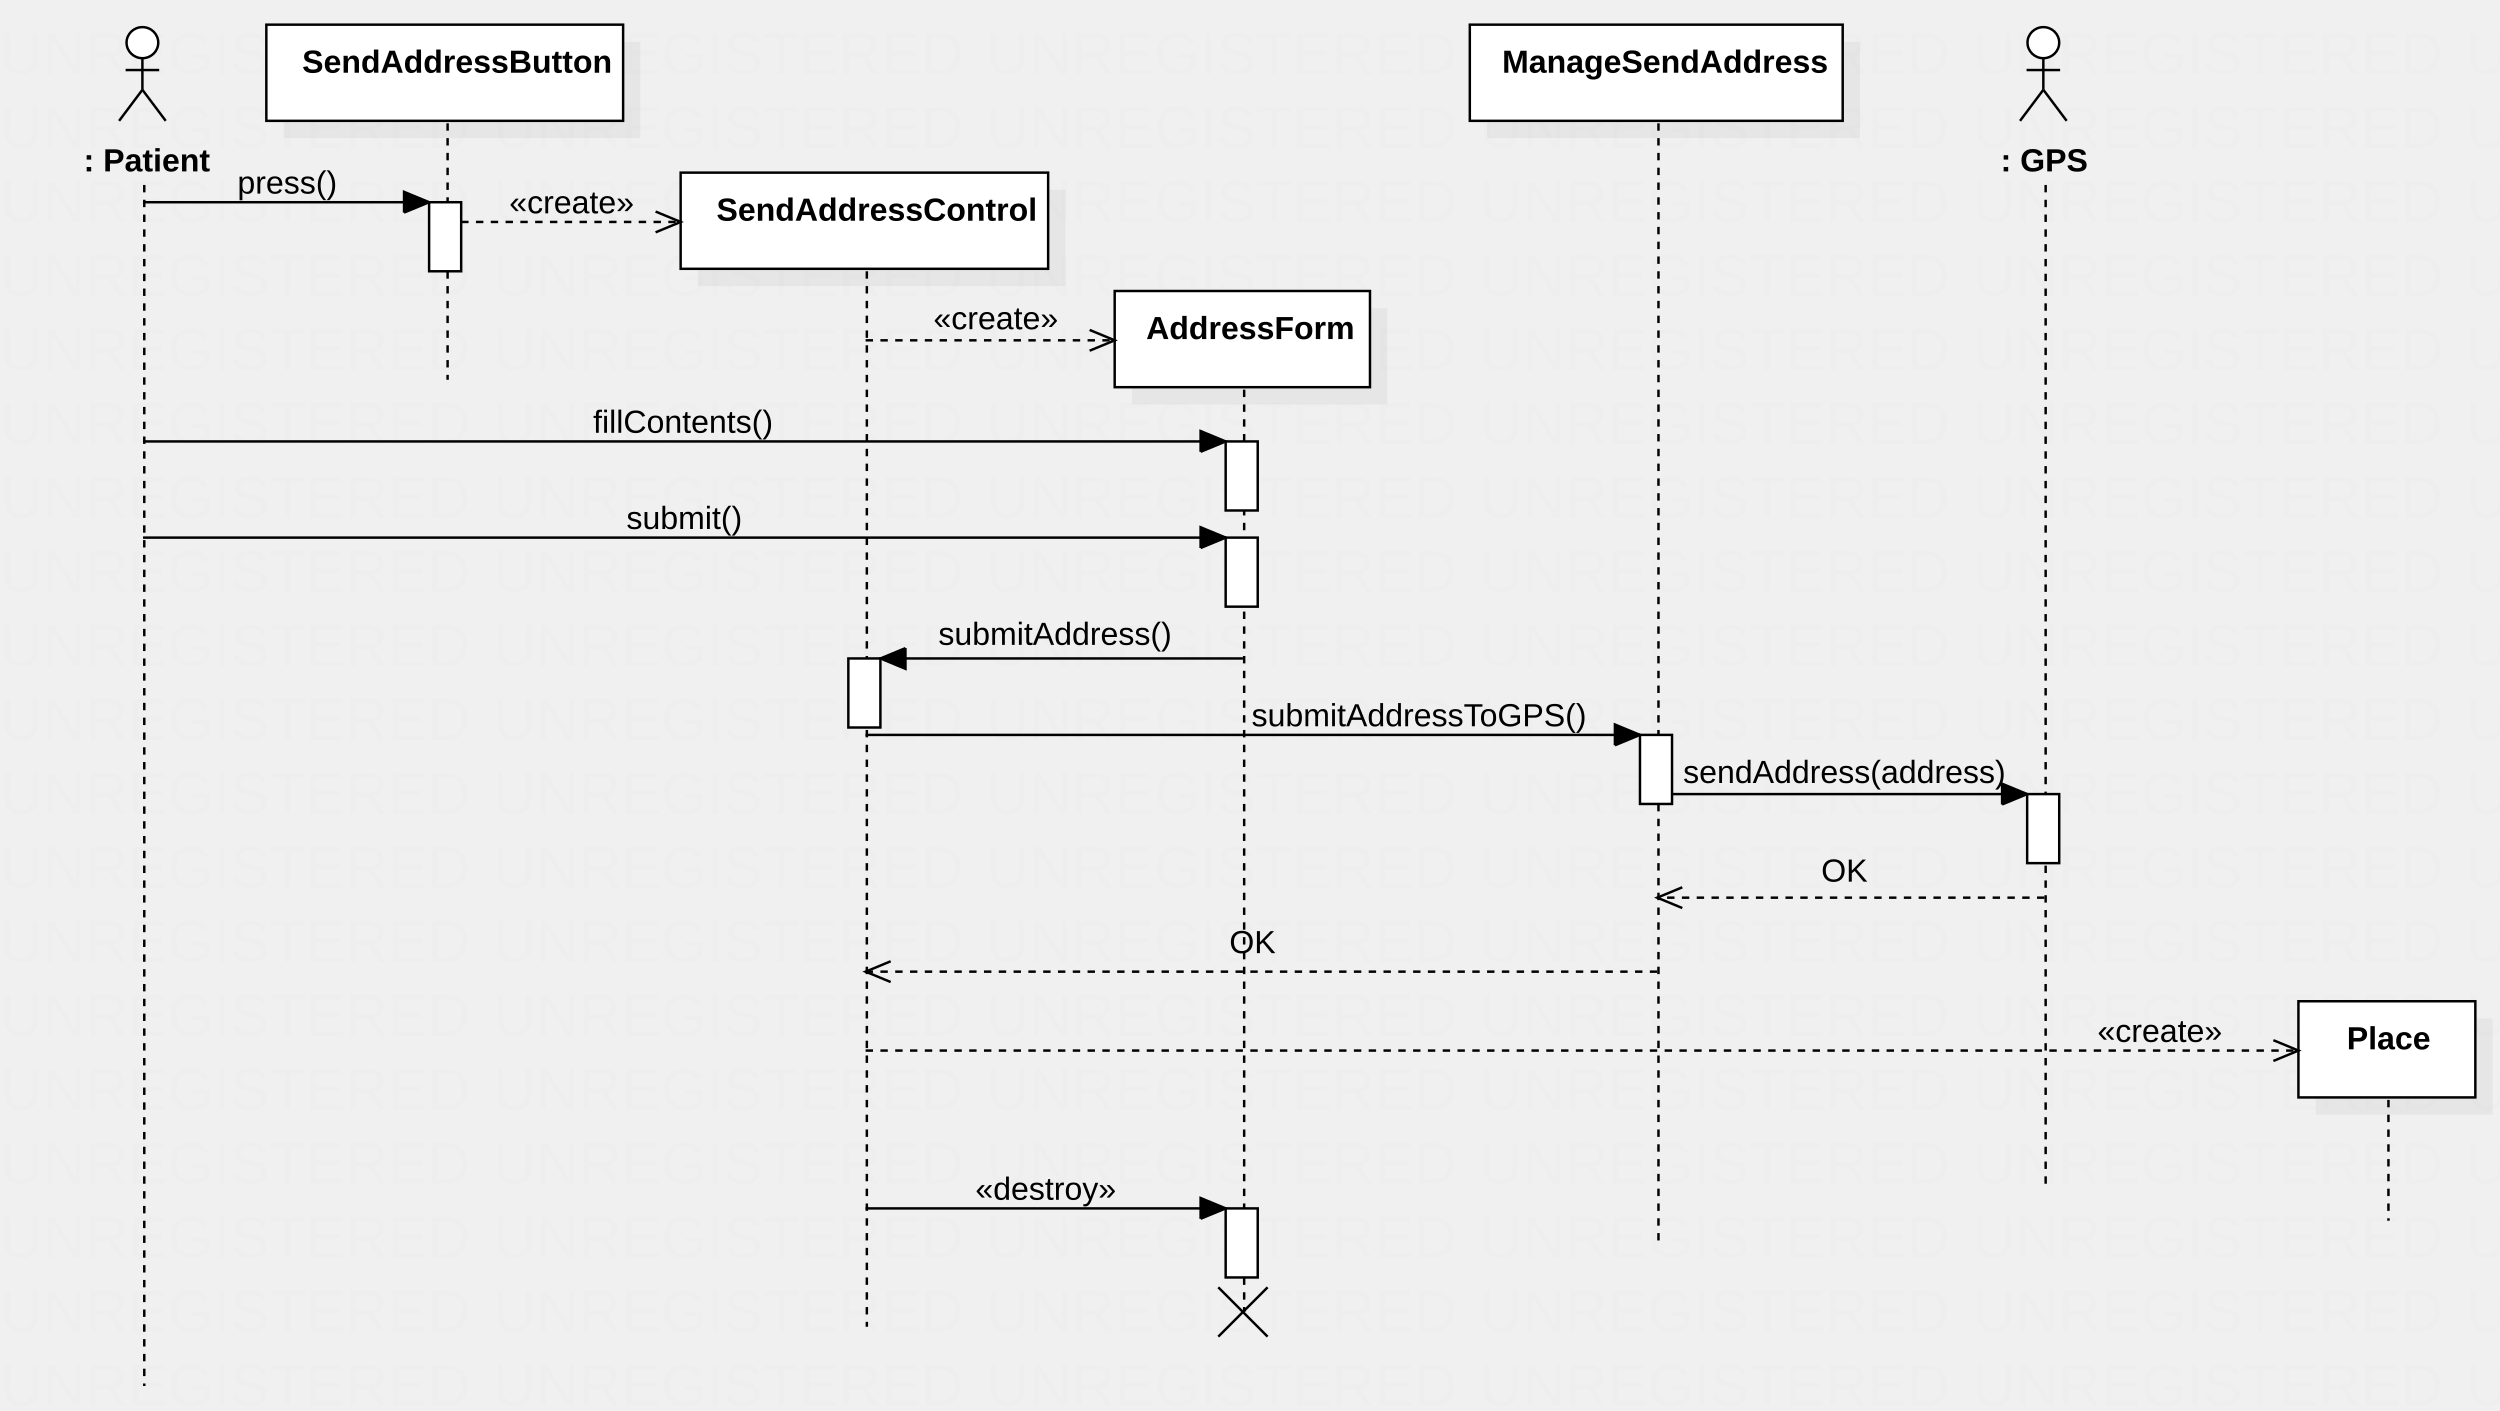
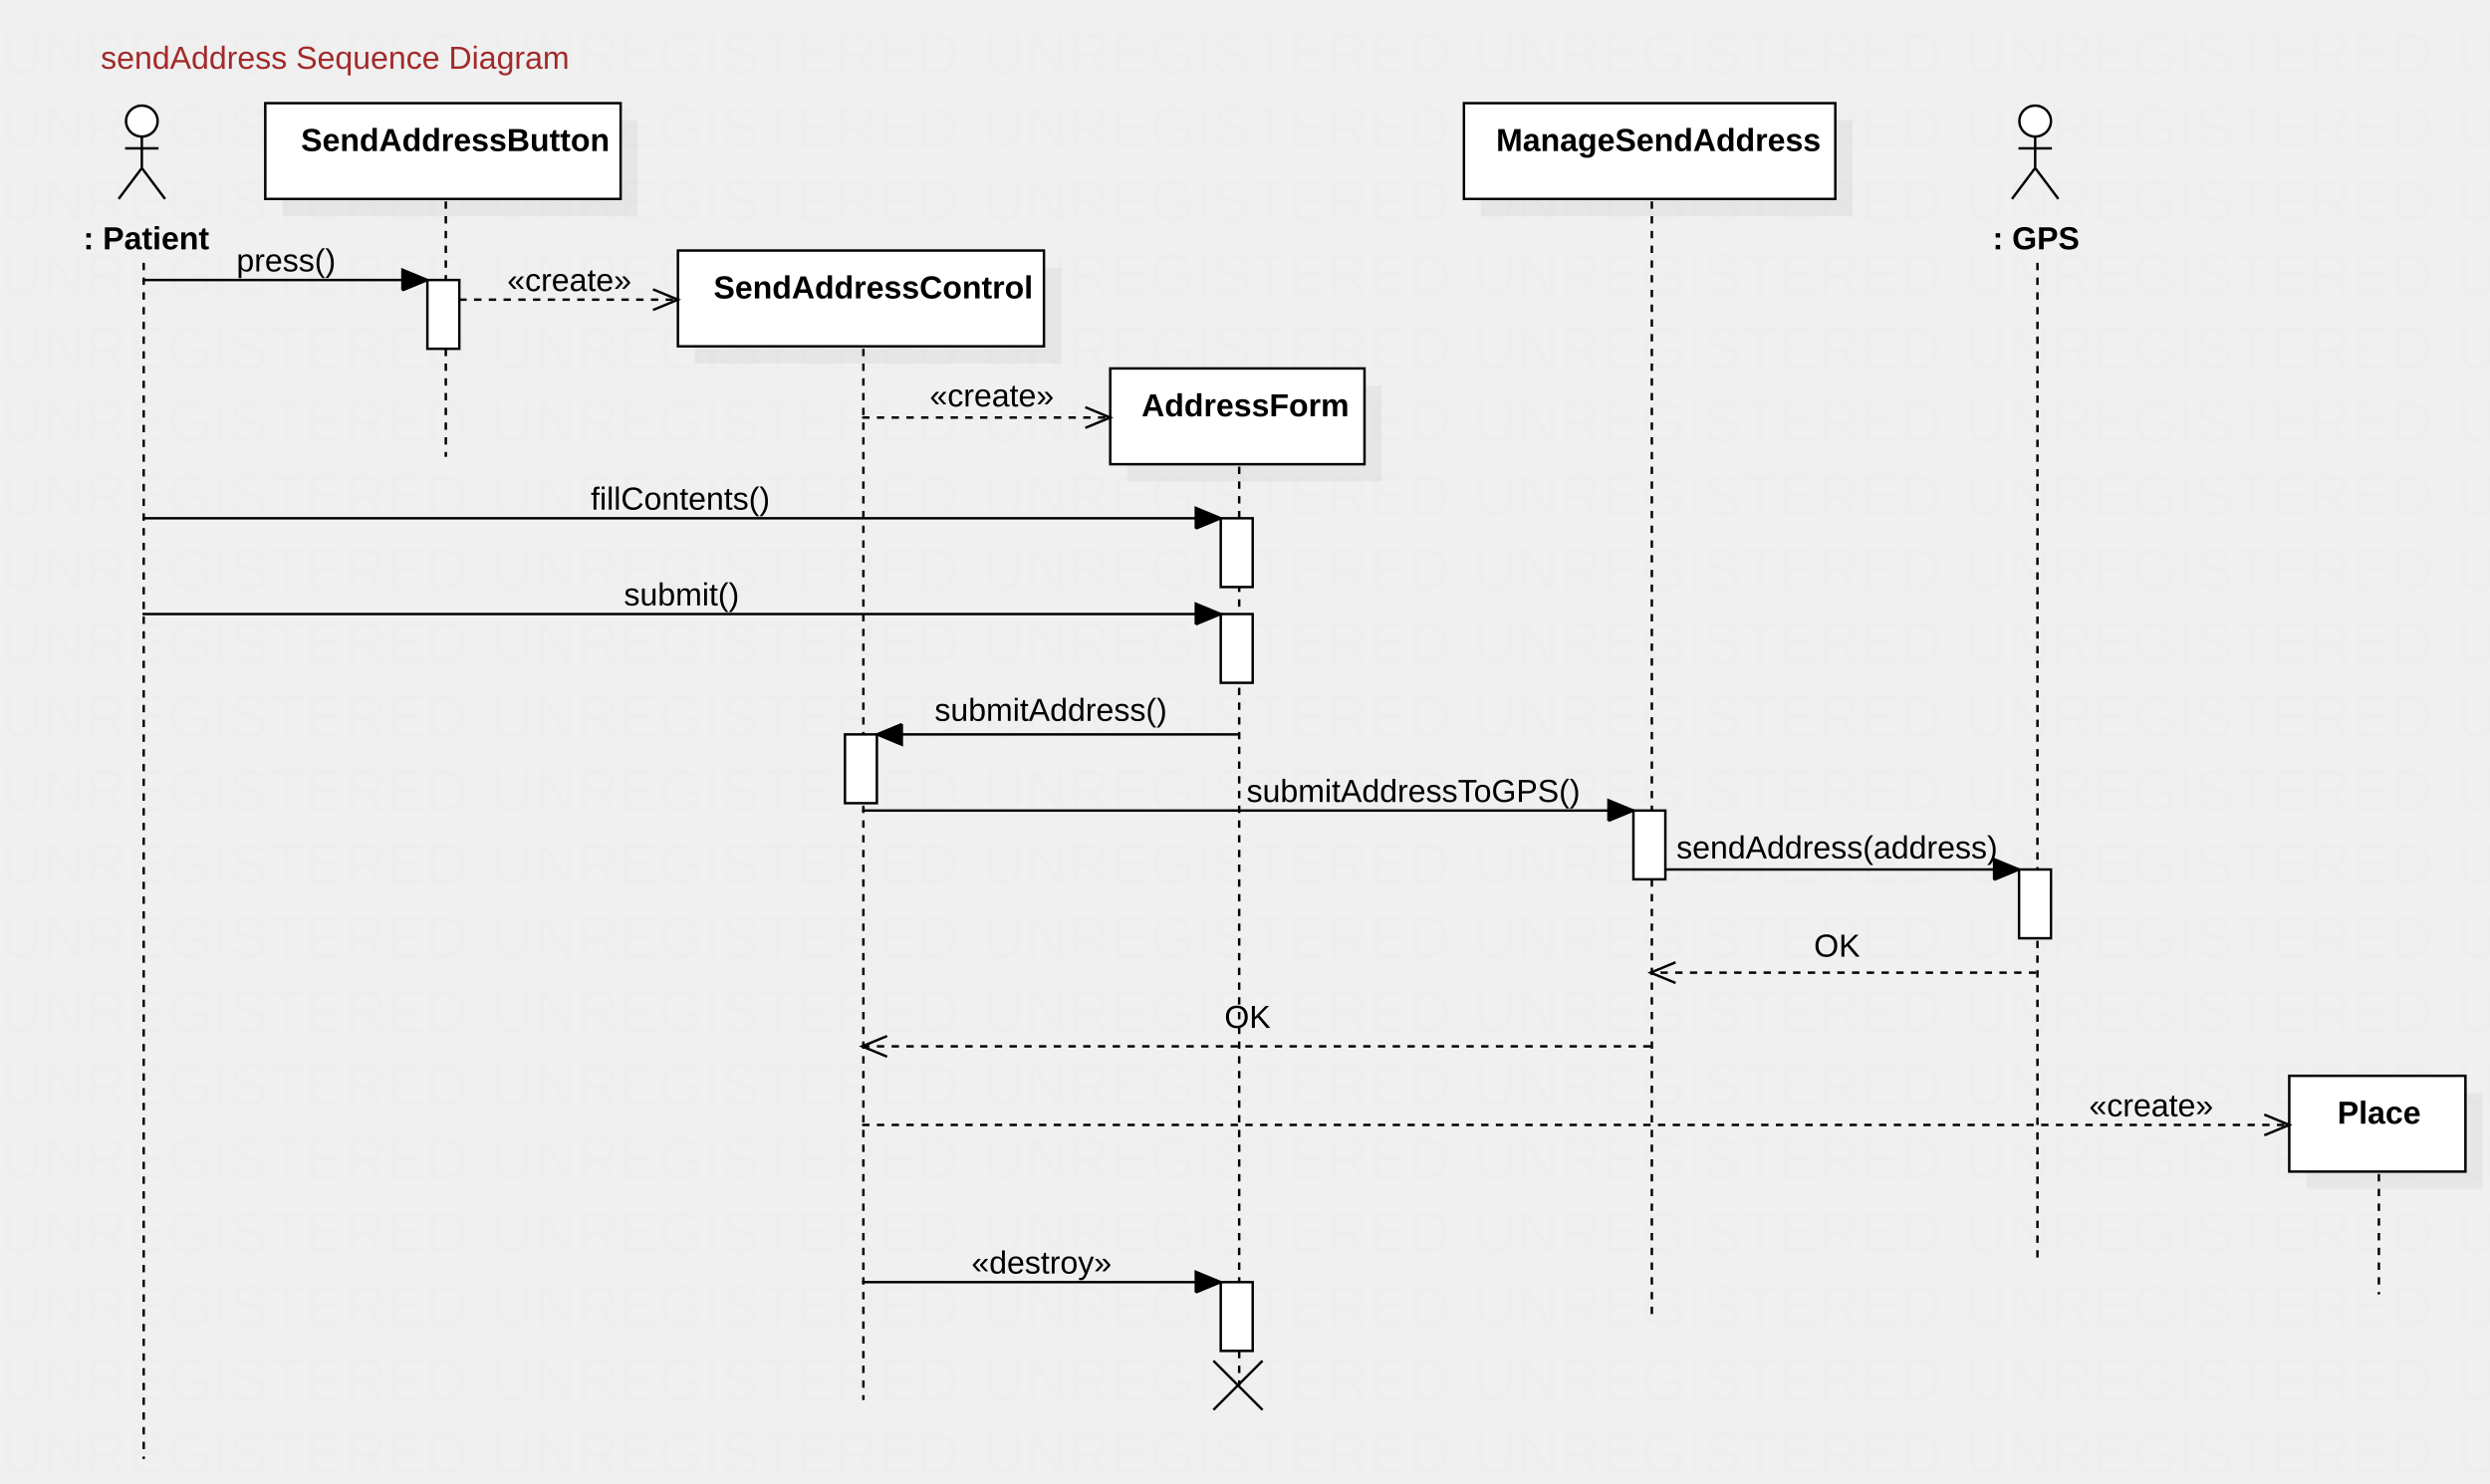
- <svg xmlns="http://www.w3.org/2000/svg" version="1.1" width="1013.736" height="572">
+ <svg xmlns="http://www.w3.org/2000/svg" version="1.1" width="1013.736" height="604">
  <defs />
  <g>
    <text fill="#eeeeee" stroke="none" font-family="Arial" font-size="24px" font-style="normal" font-weight="normal" text-decoration="none" x="0" y="0">UNREGISTERED</text>
    <text fill="#eeeeee" stroke="none" font-family="Arial" font-size="24px" font-style="normal" font-weight="normal" text-decoration="none" x="0" y="30">UNREGISTERED</text>
    <text fill="#eeeeee" stroke="none" font-family="Arial" font-size="24px" font-style="normal" font-weight="normal" text-decoration="none" x="0" y="60">UNREGISTERED</text>
    <text fill="#eeeeee" stroke="none" font-family="Arial" font-size="24px" font-style="normal" font-weight="normal" text-decoration="none" x="0" y="90">UNREGISTERED</text>
    <text fill="#eeeeee" stroke="none" font-family="Arial" font-size="24px" font-style="normal" font-weight="normal" text-decoration="none" x="0" y="120">UNREGISTERED</text>
    <text fill="#eeeeee" stroke="none" font-family="Arial" font-size="24px" font-style="normal" font-weight="normal" text-decoration="none" x="0" y="150">UNREGISTERED</text>
    <text fill="#eeeeee" stroke="none" font-family="Arial" font-size="24px" font-style="normal" font-weight="normal" text-decoration="none" x="0" y="180">UNREGISTERED</text>
    <text fill="#eeeeee" stroke="none" font-family="Arial" font-size="24px" font-style="normal" font-weight="normal" text-decoration="none" x="0" y="210">UNREGISTERED</text>
    <text fill="#eeeeee" stroke="none" font-family="Arial" font-size="24px" font-style="normal" font-weight="normal" text-decoration="none" x="0" y="240">UNREGISTERED</text>
    <text fill="#eeeeee" stroke="none" font-family="Arial" font-size="24px" font-style="normal" font-weight="normal" text-decoration="none" x="0" y="270">UNREGISTERED</text>
    <text fill="#eeeeee" stroke="none" font-family="Arial" font-size="24px" font-style="normal" font-weight="normal" text-decoration="none" x="0" y="300">UNREGISTERED</text>
    <text fill="#eeeeee" stroke="none" font-family="Arial" font-size="24px" font-style="normal" font-weight="normal" text-decoration="none" x="0" y="330">UNREGISTERED</text>
    <text fill="#eeeeee" stroke="none" font-family="Arial" font-size="24px" font-style="normal" font-weight="normal" text-decoration="none" x="0" y="360">UNREGISTERED</text>
    <text fill="#eeeeee" stroke="none" font-family="Arial" font-size="24px" font-style="normal" font-weight="normal" text-decoration="none" x="0" y="390">UNREGISTERED</text>
    <text fill="#eeeeee" stroke="none" font-family="Arial" font-size="24px" font-style="normal" font-weight="normal" text-decoration="none" x="0" y="420">UNREGISTERED</text>
    <text fill="#eeeeee" stroke="none" font-family="Arial" font-size="24px" font-style="normal" font-weight="normal" text-decoration="none" x="0" y="450">UNREGISTERED</text>
    <text fill="#eeeeee" stroke="none" font-family="Arial" font-size="24px" font-style="normal" font-weight="normal" text-decoration="none" x="0" y="480">UNREGISTERED</text>
    <text fill="#eeeeee" stroke="none" font-family="Arial" font-size="24px" font-style="normal" font-weight="normal" text-decoration="none" x="0" y="510">UNREGISTERED</text>
    <text fill="#eeeeee" stroke="none" font-family="Arial" font-size="24px" font-style="normal" font-weight="normal" text-decoration="none" x="0" y="540">UNREGISTERED</text>
    <text fill="#eeeeee" stroke="none" font-family="Arial" font-size="24px" font-style="normal" font-weight="normal" text-decoration="none" x="0" y="570">UNREGISTERED</text>
+     <text fill="#eeeeee" stroke="none" font-family="Arial" font-size="24px" font-style="normal" font-weight="normal" text-decoration="none" x="0" y="600">UNREGISTERED</text>
    <text fill="#eeeeee" stroke="none" font-family="Arial" font-size="24px" font-style="normal" font-weight="normal" text-decoration="none" x="200" y="0">UNREGISTERED</text>
    <text fill="#eeeeee" stroke="none" font-family="Arial" font-size="24px" font-style="normal" font-weight="normal" text-decoration="none" x="200" y="30">UNREGISTERED</text>
    <text fill="#eeeeee" stroke="none" font-family="Arial" font-size="24px" font-style="normal" font-weight="normal" text-decoration="none" x="200" y="60">UNREGISTERED</text>
    <text fill="#eeeeee" stroke="none" font-family="Arial" font-size="24px" font-style="normal" font-weight="normal" text-decoration="none" x="200" y="90">UNREGISTERED</text>
    <text fill="#eeeeee" stroke="none" font-family="Arial" font-size="24px" font-style="normal" font-weight="normal" text-decoration="none" x="200" y="120">UNREGISTERED</text>
    <text fill="#eeeeee" stroke="none" font-family="Arial" font-size="24px" font-style="normal" font-weight="normal" text-decoration="none" x="200" y="150">UNREGISTERED</text>
    <text fill="#eeeeee" stroke="none" font-family="Arial" font-size="24px" font-style="normal" font-weight="normal" text-decoration="none" x="200" y="180">UNREGISTERED</text>
    <text fill="#eeeeee" stroke="none" font-family="Arial" font-size="24px" font-style="normal" font-weight="normal" text-decoration="none" x="200" y="210">UNREGISTERED</text>
    <text fill="#eeeeee" stroke="none" font-family="Arial" font-size="24px" font-style="normal" font-weight="normal" text-decoration="none" x="200" y="240">UNREGISTERED</text>
    <text fill="#eeeeee" stroke="none" font-family="Arial" font-size="24px" font-style="normal" font-weight="normal" text-decoration="none" x="200" y="270">UNREGISTERED</text>
    <text fill="#eeeeee" stroke="none" font-family="Arial" font-size="24px" font-style="normal" font-weight="normal" text-decoration="none" x="200" y="300">UNREGISTERED</text>
    <text fill="#eeeeee" stroke="none" font-family="Arial" font-size="24px" font-style="normal" font-weight="normal" text-decoration="none" x="200" y="330">UNREGISTERED</text>
    <text fill="#eeeeee" stroke="none" font-family="Arial" font-size="24px" font-style="normal" font-weight="normal" text-decoration="none" x="200" y="360">UNREGISTERED</text>
    <text fill="#eeeeee" stroke="none" font-family="Arial" font-size="24px" font-style="normal" font-weight="normal" text-decoration="none" x="200" y="390">UNREGISTERED</text>
    <text fill="#eeeeee" stroke="none" font-family="Arial" font-size="24px" font-style="normal" font-weight="normal" text-decoration="none" x="200" y="420">UNREGISTERED</text>
    <text fill="#eeeeee" stroke="none" font-family="Arial" font-size="24px" font-style="normal" font-weight="normal" text-decoration="none" x="200" y="450">UNREGISTERED</text>
    <text fill="#eeeeee" stroke="none" font-family="Arial" font-size="24px" font-style="normal" font-weight="normal" text-decoration="none" x="200" y="480">UNREGISTERED</text>
    <text fill="#eeeeee" stroke="none" font-family="Arial" font-size="24px" font-style="normal" font-weight="normal" text-decoration="none" x="200" y="510">UNREGISTERED</text>
    <text fill="#eeeeee" stroke="none" font-family="Arial" font-size="24px" font-style="normal" font-weight="normal" text-decoration="none" x="200" y="540">UNREGISTERED</text>
    <text fill="#eeeeee" stroke="none" font-family="Arial" font-size="24px" font-style="normal" font-weight="normal" text-decoration="none" x="200" y="570">UNREGISTERED</text>
+     <text fill="#eeeeee" stroke="none" font-family="Arial" font-size="24px" font-style="normal" font-weight="normal" text-decoration="none" x="200" y="600">UNREGISTERED</text>
    <text fill="#eeeeee" stroke="none" font-family="Arial" font-size="24px" font-style="normal" font-weight="normal" text-decoration="none" x="400" y="0">UNREGISTERED</text>
    <text fill="#eeeeee" stroke="none" font-family="Arial" font-size="24px" font-style="normal" font-weight="normal" text-decoration="none" x="400" y="30">UNREGISTERED</text>
    <text fill="#eeeeee" stroke="none" font-family="Arial" font-size="24px" font-style="normal" font-weight="normal" text-decoration="none" x="400" y="60">UNREGISTERED</text>
    <text fill="#eeeeee" stroke="none" font-family="Arial" font-size="24px" font-style="normal" font-weight="normal" text-decoration="none" x="400" y="90">UNREGISTERED</text>
    <text fill="#eeeeee" stroke="none" font-family="Arial" font-size="24px" font-style="normal" font-weight="normal" text-decoration="none" x="400" y="120">UNREGISTERED</text>
    <text fill="#eeeeee" stroke="none" font-family="Arial" font-size="24px" font-style="normal" font-weight="normal" text-decoration="none" x="400" y="150">UNREGISTERED</text>
    <text fill="#eeeeee" stroke="none" font-family="Arial" font-size="24px" font-style="normal" font-weight="normal" text-decoration="none" x="400" y="180">UNREGISTERED</text>
    <text fill="#eeeeee" stroke="none" font-family="Arial" font-size="24px" font-style="normal" font-weight="normal" text-decoration="none" x="400" y="210">UNREGISTERED</text>
    <text fill="#eeeeee" stroke="none" font-family="Arial" font-size="24px" font-style="normal" font-weight="normal" text-decoration="none" x="400" y="240">UNREGISTERED</text>
    <text fill="#eeeeee" stroke="none" font-family="Arial" font-size="24px" font-style="normal" font-weight="normal" text-decoration="none" x="400" y="270">UNREGISTERED</text>
    <text fill="#eeeeee" stroke="none" font-family="Arial" font-size="24px" font-style="normal" font-weight="normal" text-decoration="none" x="400" y="300">UNREGISTERED</text>
    <text fill="#eeeeee" stroke="none" font-family="Arial" font-size="24px" font-style="normal" font-weight="normal" text-decoration="none" x="400" y="330">UNREGISTERED</text>
    <text fill="#eeeeee" stroke="none" font-family="Arial" font-size="24px" font-style="normal" font-weight="normal" text-decoration="none" x="400" y="360">UNREGISTERED</text>
    <text fill="#eeeeee" stroke="none" font-family="Arial" font-size="24px" font-style="normal" font-weight="normal" text-decoration="none" x="400" y="390">UNREGISTERED</text>
    <text fill="#eeeeee" stroke="none" font-family="Arial" font-size="24px" font-style="normal" font-weight="normal" text-decoration="none" x="400" y="420">UNREGISTERED</text>
    <text fill="#eeeeee" stroke="none" font-family="Arial" font-size="24px" font-style="normal" font-weight="normal" text-decoration="none" x="400" y="450">UNREGISTERED</text>
    <text fill="#eeeeee" stroke="none" font-family="Arial" font-size="24px" font-style="normal" font-weight="normal" text-decoration="none" x="400" y="480">UNREGISTERED</text>
    <text fill="#eeeeee" stroke="none" font-family="Arial" font-size="24px" font-style="normal" font-weight="normal" text-decoration="none" x="400" y="510">UNREGISTERED</text>
    <text fill="#eeeeee" stroke="none" font-family="Arial" font-size="24px" font-style="normal" font-weight="normal" text-decoration="none" x="400" y="540">UNREGISTERED</text>
    <text fill="#eeeeee" stroke="none" font-family="Arial" font-size="24px" font-style="normal" font-weight="normal" text-decoration="none" x="400" y="570">UNREGISTERED</text>
+     <text fill="#eeeeee" stroke="none" font-family="Arial" font-size="24px" font-style="normal" font-weight="normal" text-decoration="none" x="400" y="600">UNREGISTERED</text>
    <text fill="#eeeeee" stroke="none" font-family="Arial" font-size="24px" font-style="normal" font-weight="normal" text-decoration="none" x="600" y="0">UNREGISTERED</text>
    <text fill="#eeeeee" stroke="none" font-family="Arial" font-size="24px" font-style="normal" font-weight="normal" text-decoration="none" x="600" y="30">UNREGISTERED</text>
    <text fill="#eeeeee" stroke="none" font-family="Arial" font-size="24px" font-style="normal" font-weight="normal" text-decoration="none" x="600" y="60">UNREGISTERED</text>
    <text fill="#eeeeee" stroke="none" font-family="Arial" font-size="24px" font-style="normal" font-weight="normal" text-decoration="none" x="600" y="90">UNREGISTERED</text>
    <text fill="#eeeeee" stroke="none" font-family="Arial" font-size="24px" font-style="normal" font-weight="normal" text-decoration="none" x="600" y="120">UNREGISTERED</text>
    <text fill="#eeeeee" stroke="none" font-family="Arial" font-size="24px" font-style="normal" font-weight="normal" text-decoration="none" x="600" y="150">UNREGISTERED</text>
    <text fill="#eeeeee" stroke="none" font-family="Arial" font-size="24px" font-style="normal" font-weight="normal" text-decoration="none" x="600" y="180">UNREGISTERED</text>
    <text fill="#eeeeee" stroke="none" font-family="Arial" font-size="24px" font-style="normal" font-weight="normal" text-decoration="none" x="600" y="210">UNREGISTERED</text>
    <text fill="#eeeeee" stroke="none" font-family="Arial" font-size="24px" font-style="normal" font-weight="normal" text-decoration="none" x="600" y="240">UNREGISTERED</text>
    <text fill="#eeeeee" stroke="none" font-family="Arial" font-size="24px" font-style="normal" font-weight="normal" text-decoration="none" x="600" y="270">UNREGISTERED</text>
    <text fill="#eeeeee" stroke="none" font-family="Arial" font-size="24px" font-style="normal" font-weight="normal" text-decoration="none" x="600" y="300">UNREGISTERED</text>
    <text fill="#eeeeee" stroke="none" font-family="Arial" font-size="24px" font-style="normal" font-weight="normal" text-decoration="none" x="600" y="330">UNREGISTERED</text>
    <text fill="#eeeeee" stroke="none" font-family="Arial" font-size="24px" font-style="normal" font-weight="normal" text-decoration="none" x="600" y="360">UNREGISTERED</text>
    <text fill="#eeeeee" stroke="none" font-family="Arial" font-size="24px" font-style="normal" font-weight="normal" text-decoration="none" x="600" y="390">UNREGISTERED</text>
    <text fill="#eeeeee" stroke="none" font-family="Arial" font-size="24px" font-style="normal" font-weight="normal" text-decoration="none" x="600" y="420">UNREGISTERED</text>
    <text fill="#eeeeee" stroke="none" font-family="Arial" font-size="24px" font-style="normal" font-weight="normal" text-decoration="none" x="600" y="450">UNREGISTERED</text>
    <text fill="#eeeeee" stroke="none" font-family="Arial" font-size="24px" font-style="normal" font-weight="normal" text-decoration="none" x="600" y="480">UNREGISTERED</text>
    <text fill="#eeeeee" stroke="none" font-family="Arial" font-size="24px" font-style="normal" font-weight="normal" text-decoration="none" x="600" y="510">UNREGISTERED</text>
    <text fill="#eeeeee" stroke="none" font-family="Arial" font-size="24px" font-style="normal" font-weight="normal" text-decoration="none" x="600" y="540">UNREGISTERED</text>
    <text fill="#eeeeee" stroke="none" font-family="Arial" font-size="24px" font-style="normal" font-weight="normal" text-decoration="none" x="600" y="570">UNREGISTERED</text>
+     <text fill="#eeeeee" stroke="none" font-family="Arial" font-size="24px" font-style="normal" font-weight="normal" text-decoration="none" x="600" y="600">UNREGISTERED</text>
    <text fill="#eeeeee" stroke="none" font-family="Arial" font-size="24px" font-style="normal" font-weight="normal" text-decoration="none" x="800" y="0">UNREGISTERED</text>
    <text fill="#eeeeee" stroke="none" font-family="Arial" font-size="24px" font-style="normal" font-weight="normal" text-decoration="none" x="800" y="30">UNREGISTERED</text>
    <text fill="#eeeeee" stroke="none" font-family="Arial" font-size="24px" font-style="normal" font-weight="normal" text-decoration="none" x="800" y="60">UNREGISTERED</text>
    <text fill="#eeeeee" stroke="none" font-family="Arial" font-size="24px" font-style="normal" font-weight="normal" text-decoration="none" x="800" y="90">UNREGISTERED</text>
    <text fill="#eeeeee" stroke="none" font-family="Arial" font-size="24px" font-style="normal" font-weight="normal" text-decoration="none" x="800" y="120">UNREGISTERED</text>
    <text fill="#eeeeee" stroke="none" font-family="Arial" font-size="24px" font-style="normal" font-weight="normal" text-decoration="none" x="800" y="150">UNREGISTERED</text>
    <text fill="#eeeeee" stroke="none" font-family="Arial" font-size="24px" font-style="normal" font-weight="normal" text-decoration="none" x="800" y="180">UNREGISTERED</text>
    <text fill="#eeeeee" stroke="none" font-family="Arial" font-size="24px" font-style="normal" font-weight="normal" text-decoration="none" x="800" y="210">UNREGISTERED</text>
    <text fill="#eeeeee" stroke="none" font-family="Arial" font-size="24px" font-style="normal" font-weight="normal" text-decoration="none" x="800" y="240">UNREGISTERED</text>
    <text fill="#eeeeee" stroke="none" font-family="Arial" font-size="24px" font-style="normal" font-weight="normal" text-decoration="none" x="800" y="270">UNREGISTERED</text>
    <text fill="#eeeeee" stroke="none" font-family="Arial" font-size="24px" font-style="normal" font-weight="normal" text-decoration="none" x="800" y="300">UNREGISTERED</text>
    <text fill="#eeeeee" stroke="none" font-family="Arial" font-size="24px" font-style="normal" font-weight="normal" text-decoration="none" x="800" y="330">UNREGISTERED</text>
    <text fill="#eeeeee" stroke="none" font-family="Arial" font-size="24px" font-style="normal" font-weight="normal" text-decoration="none" x="800" y="360">UNREGISTERED</text>
    <text fill="#eeeeee" stroke="none" font-family="Arial" font-size="24px" font-style="normal" font-weight="normal" text-decoration="none" x="800" y="390">UNREGISTERED</text>
    <text fill="#eeeeee" stroke="none" font-family="Arial" font-size="24px" font-style="normal" font-weight="normal" text-decoration="none" x="800" y="420">UNREGISTERED</text>
    <text fill="#eeeeee" stroke="none" font-family="Arial" font-size="24px" font-style="normal" font-weight="normal" text-decoration="none" x="800" y="450">UNREGISTERED</text>
    <text fill="#eeeeee" stroke="none" font-family="Arial" font-size="24px" font-style="normal" font-weight="normal" text-decoration="none" x="800" y="480">UNREGISTERED</text>
    <text fill="#eeeeee" stroke="none" font-family="Arial" font-size="24px" font-style="normal" font-weight="normal" text-decoration="none" x="800" y="510">UNREGISTERED</text>
    <text fill="#eeeeee" stroke="none" font-family="Arial" font-size="24px" font-style="normal" font-weight="normal" text-decoration="none" x="800" y="540">UNREGISTERED</text>
    <text fill="#eeeeee" stroke="none" font-family="Arial" font-size="24px" font-style="normal" font-weight="normal" text-decoration="none" x="800" y="570">UNREGISTERED</text>
+     <text fill="#eeeeee" stroke="none" font-family="Arial" font-size="24px" font-style="normal" font-weight="normal" text-decoration="none" x="800" y="600">UNREGISTERED</text>
    <text fill="#eeeeee" stroke="none" font-family="Arial" font-size="24px" font-style="normal" font-weight="normal" text-decoration="none" x="1000" y="0">UNREGISTERED</text>
    <text fill="#eeeeee" stroke="none" font-family="Arial" font-size="24px" font-style="normal" font-weight="normal" text-decoration="none" x="1000" y="30">UNREGISTERED</text>
    <text fill="#eeeeee" stroke="none" font-family="Arial" font-size="24px" font-style="normal" font-weight="normal" text-decoration="none" x="1000" y="60">UNREGISTERED</text>
    <text fill="#eeeeee" stroke="none" font-family="Arial" font-size="24px" font-style="normal" font-weight="normal" text-decoration="none" x="1000" y="90">UNREGISTERED</text>
    <text fill="#eeeeee" stroke="none" font-family="Arial" font-size="24px" font-style="normal" font-weight="normal" text-decoration="none" x="1000" y="120">UNREGISTERED</text>
    <text fill="#eeeeee" stroke="none" font-family="Arial" font-size="24px" font-style="normal" font-weight="normal" text-decoration="none" x="1000" y="150">UNREGISTERED</text>
    <text fill="#eeeeee" stroke="none" font-family="Arial" font-size="24px" font-style="normal" font-weight="normal" text-decoration="none" x="1000" y="180">UNREGISTERED</text>
    <text fill="#eeeeee" stroke="none" font-family="Arial" font-size="24px" font-style="normal" font-weight="normal" text-decoration="none" x="1000" y="210">UNREGISTERED</text>
    <text fill="#eeeeee" stroke="none" font-family="Arial" font-size="24px" font-style="normal" font-weight="normal" text-decoration="none" x="1000" y="240">UNREGISTERED</text>
    <text fill="#eeeeee" stroke="none" font-family="Arial" font-size="24px" font-style="normal" font-weight="normal" text-decoration="none" x="1000" y="270">UNREGISTERED</text>
    <text fill="#eeeeee" stroke="none" font-family="Arial" font-size="24px" font-style="normal" font-weight="normal" text-decoration="none" x="1000" y="300">UNREGISTERED</text>
    <text fill="#eeeeee" stroke="none" font-family="Arial" font-size="24px" font-style="normal" font-weight="normal" text-decoration="none" x="1000" y="330">UNREGISTERED</text>
    <text fill="#eeeeee" stroke="none" font-family="Arial" font-size="24px" font-style="normal" font-weight="normal" text-decoration="none" x="1000" y="360">UNREGISTERED</text>
    <text fill="#eeeeee" stroke="none" font-family="Arial" font-size="24px" font-style="normal" font-weight="normal" text-decoration="none" x="1000" y="390">UNREGISTERED</text>
    <text fill="#eeeeee" stroke="none" font-family="Arial" font-size="24px" font-style="normal" font-weight="normal" text-decoration="none" x="1000" y="420">UNREGISTERED</text>
    <text fill="#eeeeee" stroke="none" font-family="Arial" font-size="24px" font-style="normal" font-weight="normal" text-decoration="none" x="1000" y="450">UNREGISTERED</text>
    <text fill="#eeeeee" stroke="none" font-family="Arial" font-size="24px" font-style="normal" font-weight="normal" text-decoration="none" x="1000" y="480">UNREGISTERED</text>
    <text fill="#eeeeee" stroke="none" font-family="Arial" font-size="24px" font-style="normal" font-weight="normal" text-decoration="none" x="1000" y="510">UNREGISTERED</text>
    <text fill="#eeeeee" stroke="none" font-family="Arial" font-size="24px" font-style="normal" font-weight="normal" text-decoration="none" x="1000" y="540">UNREGISTERED</text>
    <text fill="#eeeeee" stroke="none" font-family="Arial" font-size="24px" font-style="normal" font-weight="normal" text-decoration="none" x="1000" y="570">UNREGISTERED</text>
-     <g transform="translate(-60,-30) scale(1,1)">
+     <text fill="#eeeeee" stroke="none" font-family="Arial" font-size="24px" font-style="normal" font-weight="normal" text-decoration="none" x="1000" y="600">UNREGISTERED</text>
+     <g transform="translate(-60,2) scale(1,1)">
      <path fill="#ffffff" stroke="none" d="M 111.314 47.3 C 111.314 43.821 114.193 41 117.743 41 C 121.294 41 124.172 43.821 124.172 47.3 C 124.172 50.779 121.294 53.6 117.743 53.6 C 114.193 53.6 111.314 50.779 111.314 47.3 Z" />
    </g>
-     <g transform="translate(-60,-30) scale(1,1)">
+     <g transform="translate(-60,2) scale(1,1)">
      <path fill="none" stroke="#000000" d="M 111.314 47.3 C 111.314 43.821 114.193 41 117.743 41 C 121.294 41 124.172 43.821 124.172 47.3 C 124.172 50.779 121.294 53.6 117.743 53.6 C 114.193 53.6 111.314 50.779 111.314 47.3 Z" stroke-miterlimit="10" />
    </g>
-     <g transform="translate(-60,-30) scale(1,1)">
+     <g transform="translate(-60,2) scale(1,1)">
      <path fill="none" stroke="#000000" d="M 117.743 53.6 L 117.743 66.4" stroke-miterlimit="10" />
    </g>
-     <g transform="translate(-60,-30) scale(1,1)">
+     <g transform="translate(-60,2) scale(1,1)">
      <path fill="none" stroke="#000000" d="M 110.936 58.4 L 124.551 58.4" stroke-miterlimit="10" />
    </g>
-     <g transform="translate(-60,-30) scale(1,1)">
+     <g transform="translate(-60,2) scale(1,1)">
      <path fill="none" stroke="#000000" d="M 117.743 66.4 L 108.289 79" stroke-miterlimit="10" />
    </g>
-     <g transform="translate(-60,-30) scale(1,1)">
+     <g transform="translate(-60,2) scale(1,1)">
      <path fill="none" stroke="#000000" d="M 117.743 66.4 L 127.198 79" stroke-miterlimit="10" />
    </g>
-     <g transform="translate(-60,-30) scale(1,1)">
+     <g transform="translate(-60,2) scale(1,1)">
      <g>
        <path fill="none" stroke="none" />
        <text fill="#000000" stroke="none" font-family="Arial" font-size="13px" font-style="normal" font-weight="bold" text-decoration="none" x="93.895" y="99.5">: Patient</text>
      </g>
    </g>
-     <g transform="translate(-60,-30) scale(1,1)">
+     <g transform="translate(-60,2) scale(1,1)">
      <path fill="none" stroke="#000000" d="M 118.5 105 L 118.5 592" stroke-miterlimit="10" stroke-dasharray="3" />
    </g>
-     <g transform="translate(-60,-30) scale(1,1)">
+     <g transform="translate(-60,2) scale(1,1)">
      <rect fill="#C0C0C0" stroke="none" x="175" y="47" width="144.671" height="39" opacity="0.2" />
    </g>
-     <g transform="translate(-60,-30) scale(1,1)">
+     <g transform="translate(-60,2) scale(1,1)">
      <rect fill="#ffffff" stroke="none" x="168" y="40" width="144.671" height="39" />
    </g>
-     <g transform="translate(-60,-30) scale(1,1)">
+     <g transform="translate(-60,2) scale(1,1)">
      <path fill="none" stroke="#000000" d="M 168 40 L 312.671 40 L 312.671 79 L 168 79 L 168 40 Z Z" stroke-miterlimit="10" />
    </g>
-     <g transform="translate(-60,-30) scale(1,1)">
+     <g transform="translate(-60,2) scale(1,1)">
      <g>
        <path fill="none" stroke="none" />
        <text fill="#000000" stroke="none" font-family="Arial" font-size="13px" font-style="normal" font-weight="bold" text-decoration="none" x="182.518" y="59.5">SendAddressButton</text>
      </g>
    </g>
-     <g transform="translate(-60,-30) scale(1,1)">
+     <g transform="translate(-60,2) scale(1,1)">
      <path fill="none" stroke="#000000" d="M 241.5 80 L 241.5 184" stroke-miterlimit="10" stroke-dasharray="3" />
    </g>
-     <g transform="translate(-60,-30) scale(1,1)">
+     <g transform="translate(-60,2) scale(1,1)">
      <rect fill="#C0C0C0" stroke="none" x="343" y="107" width="149.013" height="39" opacity="0.2" />
    </g>
-     <g transform="translate(-60,-30) scale(1,1)">
+     <g transform="translate(-60,2) scale(1,1)">
      <rect fill="#ffffff" stroke="none" x="336" y="100" width="149.013" height="39" />
    </g>
-     <g transform="translate(-60,-30) scale(1,1)">
+     <g transform="translate(-60,2) scale(1,1)">
      <path fill="none" stroke="#000000" d="M 336 100 L 485.013 100 L 485.013 139 L 336 139 L 336 100 Z Z" stroke-miterlimit="10" />
    </g>
-     <g transform="translate(-60,-30) scale(1,1)">
+     <g transform="translate(-60,2) scale(1,1)">
      <g>
        <path fill="none" stroke="none" />
        <text fill="#000000" stroke="none" font-family="Arial" font-size="13px" font-style="normal" font-weight="bold" text-decoration="none" x="350.527" y="119.5">SendAddressControl</text>
      </g>
    </g>
-     <g transform="translate(-60,-30) scale(1,1)">
+     <g transform="translate(-60,2) scale(1,1)">
      <path fill="none" stroke="#000000" d="M 411.5 140 L 411.5 568" stroke-miterlimit="10" stroke-dasharray="3" />
    </g>
-     <g transform="translate(-60,-30) scale(1,1)">
+     <g transform="translate(-60,2) scale(1,1)">
      <rect fill="#C0C0C0" stroke="none" x="519" y="155" width="103.519" height="39" opacity="0.2" />
    </g>
-     <g transform="translate(-60,-30) scale(1,1)">
+     <g transform="translate(-60,2) scale(1,1)">
      <rect fill="#ffffff" stroke="none" x="512" y="148" width="103.519" height="39" />
    </g>
-     <g transform="translate(-60,-30) scale(1,1)">
+     <g transform="translate(-60,2) scale(1,1)">
      <path fill="none" stroke="#000000" d="M 512 148 L 615.519 148 L 615.519 187 L 512 187 L 512 148 Z Z" stroke-miterlimit="10" />
    </g>
-     <g transform="translate(-60,-30) scale(1,1)">
+     <g transform="translate(-60,2) scale(1,1)">
      <g>
        <path fill="none" stroke="none" />
        <text fill="#000000" stroke="none" font-family="Arial" font-size="13px" font-style="normal" font-weight="bold" text-decoration="none" x="524.75" y="167.5">AddressForm</text>
      </g>
    </g>
-     <g transform="translate(-60,-30) scale(1,1)">
+     <g transform="translate(-60,2) scale(1,1)">
      <path fill="none" stroke="#000000" d="M 564.5 188 L 564.5 562" stroke-miterlimit="10" stroke-dasharray="3" />
    </g>
-     <g transform="translate(-60,-30) scale(1,1)">
+     <g transform="translate(-60,2) scale(1,1)">
      <rect fill="#C0C0C0" stroke="none" x="663" y="47" width="151.203" height="39" opacity="0.2" />
    </g>
-     <g transform="translate(-60,-30) scale(1,1)">
+     <g transform="translate(-60,2) scale(1,1)">
      <rect fill="#ffffff" stroke="none" x="656" y="40" width="151.203" height="39" />
    </g>
-     <g transform="translate(-60,-30) scale(1,1)">
+     <g transform="translate(-60,2) scale(1,1)">
      <path fill="none" stroke="#000000" d="M 656 40 L 807.203 40 L 807.203 79 L 656 79 L 656 40 Z Z" stroke-miterlimit="10" />
    </g>
-     <g transform="translate(-60,-30) scale(1,1)">
+     <g transform="translate(-60,2) scale(1,1)">
      <g>
        <path fill="none" stroke="none" />
        <text fill="#000000" stroke="none" font-family="Arial" font-size="13px" font-style="normal" font-weight="bold" text-decoration="none" x="669.086" y="59.5">ManageSendAddress</text>
      </g>
    </g>
-     <g transform="translate(-60,-30) scale(1,1)">
+     <g transform="translate(-60,2) scale(1,1)">
      <path fill="none" stroke="#000000" d="M 732.5 80 L 732.5 536" stroke-miterlimit="10" stroke-dasharray="3" />
    </g>
-     <g transform="translate(-60,-30) scale(1,1)">
+     <g transform="translate(-60,2) scale(1,1)">
      <rect fill="#C0C0C0" stroke="none" x="999" y="443" width="71.736" height="39" opacity="0.2" />
    </g>
-     <g transform="translate(-60,-30) scale(1,1)">
+     <g transform="translate(-60,2) scale(1,1)">
      <rect fill="#ffffff" stroke="none" x="992" y="436" width="71.736" height="39" />
    </g>
-     <g transform="translate(-60,-30) scale(1,1)">
+     <g transform="translate(-60,2) scale(1,1)">
      <path fill="none" stroke="#000000" d="M 992 436 L 1063.736 436 L 1063.736 475 L 992 475 L 992 436 Z Z" stroke-miterlimit="10" />
    </g>
-     <g transform="translate(-60,-30) scale(1,1)">
+     <g transform="translate(-60,2) scale(1,1)">
      <g>
        <path fill="none" stroke="none" />
        <text fill="#000000" stroke="none" font-family="Arial" font-size="13px" font-style="normal" font-weight="bold" text-decoration="none" x="1011.609" y="455.5">Place</text>
      </g>
    </g>
-     <g transform="translate(-60,-30) scale(1,1)">
+     <g transform="translate(-60,2) scale(1,1)">
      <path fill="none" stroke="#000000" d="M 1028.5 476 L 1028.5 525" stroke-miterlimit="10" stroke-dasharray="3" />
    </g>
-     <g transform="translate(-60,-30) scale(1,1)">
+     <g transform="translate(-60,2) scale(1,1)">
      <path fill="#ffffff" stroke="none" d="M 882.136 47.3 C 882.136 43.821 885.015 41 888.565 41 C 892.116 41 894.995 43.821 894.995 47.3 C 894.995 50.779 892.116 53.6 888.565 53.6 C 885.015 53.6 882.136 50.779 882.136 47.3 Z" />
    </g>
-     <g transform="translate(-60,-30) scale(1,1)">
+     <g transform="translate(-60,2) scale(1,1)">
      <path fill="none" stroke="#000000" d="M 882.136 47.3 C 882.136 43.821 885.015 41 888.565 41 C 892.116 41 894.995 43.821 894.995 47.3 C 894.995 50.779 892.116 53.6 888.565 53.6 C 885.015 53.6 882.136 50.779 882.136 47.3 Z" stroke-miterlimit="10" />
    </g>
-     <g transform="translate(-60,-30) scale(1,1)">
+     <g transform="translate(-60,2) scale(1,1)">
      <path fill="none" stroke="#000000" d="M 888.565 53.6 L 888.565 66.4" stroke-miterlimit="10" />
    </g>
-     <g transform="translate(-60,-30) scale(1,1)">
+     <g transform="translate(-60,2) scale(1,1)">
      <path fill="none" stroke="#000000" d="M 881.758 58.4 L 895.373 58.4" stroke-miterlimit="10" />
    </g>
-     <g transform="translate(-60,-30) scale(1,1)">
+     <g transform="translate(-60,2) scale(1,1)">
      <path fill="none" stroke="#000000" d="M 888.565 66.4 L 879.111 79" stroke-miterlimit="10" />
    </g>
-     <g transform="translate(-60,-30) scale(1,1)">
+     <g transform="translate(-60,2) scale(1,1)">
      <path fill="none" stroke="#000000" d="M 888.565 66.4 L 898.02 79" stroke-miterlimit="10" />
    </g>
-     <g transform="translate(-60,-30) scale(1,1)">
+     <g transform="translate(-60,2) scale(1,1)">
      <g>
        <path fill="none" stroke="none" />
        <text fill="#000000" stroke="none" font-family="Arial" font-size="13px" font-style="normal" font-weight="bold" text-decoration="none" x="871.227" y="99.5">: GPS</text>
      </g>
    </g>
-     <g transform="translate(-60,-30) scale(1,1)">
+     <g transform="translate(-60,2) scale(1,1)">
      <path fill="none" stroke="#000000" d="M 889.5 105 L 889.5 512" stroke-miterlimit="10" stroke-dasharray="3" />
    </g>
-     <g transform="translate(-60,-30) scale(1,1)">
+     <g transform="translate(-60,2) scale(1,1)">
+       <g>
+         <path fill="none" stroke="none" />
+         <text fill="#a22a2a" stroke="none" font-family="Arial" font-size="13px" font-style="normal" font-weight="normal" text-decoration="none" x="101" y="26">sendAddress Sequence Diagram</text>
+       </g>
+     </g>
+     <g transform="translate(-60,2) scale(1,1)">
      <path fill="none" stroke="#000000" d="M 118 112 L 234 112" stroke-miterlimit="10" />
    </g>
-     <g transform="translate(-60,-30) scale(1,1)">
+     <g transform="translate(-60,2) scale(1,1)">
      <path fill="#000000" stroke="none" d="M 223.837 116.21 L 234 112 L 223.837 107.79" />
    </g>
-     <g transform="translate(-60,-30) scale(1,1)">
+     <g transform="translate(-60,2) scale(1,1)">
      <path fill="none" stroke="#000000" d="M 223.837 116.21 L 234 112 L 223.837 107.79 L 223.837 116.21" stroke-miterlimit="10" />
    </g>
-     <g transform="translate(-60,-30) scale(1,1)">
+     <g transform="translate(-60,2) scale(1,1)">
      <g>
        <path fill="none" stroke="none" />
        <text fill="#000000" stroke="none" font-family="Arial" font-size="13px" font-style="normal" font-weight="normal" text-decoration="none" x="156.266" y="108.5">press()</text>
      </g>
    </g>
-     <g transform="translate(-60,-30) scale(1,1)">
+     <g transform="translate(-60,2) scale(1,1)">
      <rect fill="#ffffff" stroke="none" x="234" y="112" width="13" height="28" />
    </g>
-     <g transform="translate(-60,-30) scale(1,1)">
+     <g transform="translate(-60,2) scale(1,1)">
      <path fill="none" stroke="#000000" d="M 234 112 L 247 112 L 247 140 L 234 140 L 234 112 Z Z" stroke-miterlimit="10" />
    </g>
-     <g transform="translate(-60,-30) scale(1,1)">
+     <g transform="translate(-60,2) scale(1,1)">
      <path fill="none" stroke="#000000" d="M 247 120 L 336 120" stroke-miterlimit="10" stroke-dasharray="3" />
    </g>
-     <g transform="translate(-60,-30) scale(1,1)">
+     <g transform="translate(-60,2) scale(1,1)">
      <path fill="none" stroke="#000000" d="M 325.837 124.21 L 336 120 L 325.837 115.79" stroke-miterlimit="10" />
    </g>
-     <g transform="translate(-60,-30) scale(1,1)">
+     <g transform="translate(-60,2) scale(1,1)">
      <g>
        <path fill="none" stroke="none" />
        <text fill="#000000" stroke="none" font-family="Arial" font-size="13px" font-style="normal" font-weight="normal" text-decoration="none" x="266.5" y="116.5">«create»</text>
      </g>
    </g>
-     <g transform="translate(-60,-30) scale(1,1)">
+     <g transform="translate(-60,2) scale(1,1)">
      <path fill="none" stroke="#000000" d="M 411 168 L 512 168" stroke-miterlimit="10" stroke-dasharray="3" />
    </g>
-     <g transform="translate(-60,-30) scale(1,1)">
+     <g transform="translate(-60,2) scale(1,1)">
      <path fill="none" stroke="#000000" d="M 501.837 172.21 L 512 168 L 501.837 163.79" stroke-miterlimit="10" />
    </g>
-     <g transform="translate(-60,-30) scale(1,1)">
+     <g transform="translate(-60,2) scale(1,1)">
      <g>
        <path fill="none" stroke="none" />
        <text fill="#000000" stroke="none" font-family="Arial" font-size="13px" font-style="normal" font-weight="normal" text-decoration="none" x="438.5" y="163.5">«create»</text>
      </g>
    </g>
-     <g transform="translate(-60,-30) scale(1,1)">
+     <g transform="translate(-60,2) scale(1,1)">
      <path fill="none" stroke="#000000" d="M 118 209 L 557 209" stroke-miterlimit="10" />
    </g>
-     <g transform="translate(-60,-30) scale(1,1)">
+     <g transform="translate(-60,2) scale(1,1)">
      <path fill="#000000" stroke="none" d="M 546.837 213.21 L 557 209 L 546.837 204.79" />
    </g>
-     <g transform="translate(-60,-30) scale(1,1)">
+     <g transform="translate(-60,2) scale(1,1)">
      <path fill="none" stroke="#000000" d="M 546.837 213.21 L 557 209 L 546.837 204.79 L 546.837 213.21" stroke-miterlimit="10" />
    </g>
-     <g transform="translate(-60,-30) scale(1,1)">
+     <g transform="translate(-60,2) scale(1,1)">
      <g>
        <path fill="none" stroke="none" />
        <text fill="#000000" stroke="none" font-family="Arial" font-size="13px" font-style="normal" font-weight="normal" text-decoration="none" x="300.5" y="205.5">fillContents()</text>
      </g>
    </g>
-     <g transform="translate(-60,-30) scale(1,1)">
+     <g transform="translate(-60,2) scale(1,1)">
      <rect fill="#ffffff" stroke="none" x="557" y="209" width="13" height="28" />
    </g>
-     <g transform="translate(-60,-30) scale(1,1)">
+     <g transform="translate(-60,2) scale(1,1)">
      <path fill="none" stroke="#000000" d="M 557 209 L 570 209 L 570 237 L 557 237 L 557 209 Z Z" stroke-miterlimit="10" />
    </g>
-     <g transform="translate(-60,-30) scale(1,1)">
+     <g transform="translate(-60,2) scale(1,1)">
      <path fill="none" stroke="#000000" d="M 118 248 L 557 248" stroke-miterlimit="10" />
    </g>
-     <g transform="translate(-60,-30) scale(1,1)">
+     <g transform="translate(-60,2) scale(1,1)">
      <path fill="#000000" stroke="none" d="M 546.837 252.21 L 557 248 L 546.837 243.79" />
    </g>
-     <g transform="translate(-60,-30) scale(1,1)">
+     <g transform="translate(-60,2) scale(1,1)">
      <path fill="none" stroke="#000000" d="M 546.837 252.21 L 557 248 L 546.837 243.79 L 546.837 252.21" stroke-miterlimit="10" />
    </g>
-     <g transform="translate(-60,-30) scale(1,1)">
+     <g transform="translate(-60,2) scale(1,1)">
      <g>
        <path fill="none" stroke="none" />
        <text fill="#000000" stroke="none" font-family="Arial" font-size="13px" font-style="normal" font-weight="normal" text-decoration="none" x="314.016" y="244.5">submit()</text>
      </g>
    </g>
-     <g transform="translate(-60,-30) scale(1,1)">
+     <g transform="translate(-60,2) scale(1,1)">
      <rect fill="#ffffff" stroke="none" x="557" y="248" width="13" height="28" />
    </g>
-     <g transform="translate(-60,-30) scale(1,1)">
+     <g transform="translate(-60,2) scale(1,1)">
      <path fill="none" stroke="#000000" d="M 557 248 L 570 248 L 570 276 L 557 276 L 557 248 Z Z" stroke-miterlimit="10" />
    </g>
-     <g transform="translate(-60,-30) scale(1,1)">
+     <g transform="translate(-60,2) scale(1,1)">
      <path fill="none" stroke="#000000" d="M 564 297 L 417 297" stroke-miterlimit="10" />
    </g>
-     <g transform="translate(-60,-30) scale(1,1)">
+     <g transform="translate(-60,2) scale(1,1)">
      <path fill="#000000" stroke="none" d="M 427.163 292.79 L 417 297 L 427.163 301.21" />
    </g>
-     <g transform="translate(-60,-30) scale(1,1)">
+     <g transform="translate(-60,2) scale(1,1)">
      <path fill="none" stroke="#000000" d="M 427.163 292.79 L 417 297 L 427.163 301.21 L 427.163 292.79" stroke-miterlimit="10" />
    </g>
-     <g transform="translate(-60,-30) scale(1,1)">
+     <g transform="translate(-60,2) scale(1,1)">
      <g>
        <path fill="none" stroke="none" />
        <text fill="#000000" stroke="none" font-family="Arial" font-size="13px" font-style="normal" font-weight="normal" text-decoration="none" x="440.5" y="291.5">submitAddress()</text>
      </g>
    </g>
-     <g transform="translate(-60,-30) scale(1,1)">
+     <g transform="translate(-60,2) scale(1,1)">
      <rect fill="#ffffff" stroke="none" x="404" y="297" width="13" height="28" />
    </g>
-     <g transform="translate(-60,-30) scale(1,1)">
+     <g transform="translate(-60,2) scale(1,1)">
      <path fill="none" stroke="#000000" d="M 404 297 L 417 297 L 417 325 L 404 325 L 404 297 Z Z" stroke-miterlimit="10" />
    </g>
-     <g transform="translate(-60,-30) scale(1,1)">
+     <g transform="translate(-60,2) scale(1,1)">
      <path fill="none" stroke="#000000" d="M 411 328 L 725 328" stroke-miterlimit="10" />
    </g>
-     <g transform="translate(-60,-30) scale(1,1)">
+     <g transform="translate(-60,2) scale(1,1)">
      <path fill="#000000" stroke="none" d="M 714.837 332.21 L 725 328 L 714.837 323.79" />
    </g>
-     <g transform="translate(-60,-30) scale(1,1)">
+     <g transform="translate(-60,2) scale(1,1)">
      <path fill="none" stroke="#000000" d="M 714.837 332.21 L 725 328 L 714.837 323.79 L 714.837 332.21" stroke-miterlimit="10" />
    </g>
-     <g transform="translate(-60,-30) scale(1,1)">
+     <g transform="translate(-60,2) scale(1,1)">
      <g>
        <path fill="none" stroke="none" />
        <text fill="#000000" stroke="none" font-family="Arial" font-size="13px" font-style="normal" font-weight="normal" text-decoration="none" x="567.5" y="324.5">submitAddressToGPS()</text>
      </g>
    </g>
-     <g transform="translate(-60,-30) scale(1,1)">
+     <g transform="translate(-60,2) scale(1,1)">
      <rect fill="#ffffff" stroke="none" x="725" y="328" width="13" height="28" />
    </g>
-     <g transform="translate(-60,-30) scale(1,1)">
+     <g transform="translate(-60,2) scale(1,1)">
      <path fill="none" stroke="#000000" d="M 725 328 L 738 328 L 738 356 L 725 356 L 725 328 Z Z" stroke-miterlimit="10" />
    </g>
-     <g transform="translate(-60,-30) scale(1,1)">
+     <g transform="translate(-60,2) scale(1,1)">
      <path fill="none" stroke="#000000" d="M 738 352 L 882 352" stroke-miterlimit="10" />
    </g>
-     <g transform="translate(-60,-30) scale(1,1)">
+     <g transform="translate(-60,2) scale(1,1)">
      <path fill="#000000" stroke="none" d="M 871.837 356.21 L 882 352 L 871.837 347.79" />
    </g>
-     <g transform="translate(-60,-30) scale(1,1)">
+     <g transform="translate(-60,2) scale(1,1)">
      <path fill="none" stroke="#000000" d="M 871.837 356.21 L 882 352 L 871.837 347.79 L 871.837 356.21" stroke-miterlimit="10" />
    </g>
-     <g transform="translate(-60,-30) scale(1,1)">
+     <g transform="translate(-60,2) scale(1,1)">
      <g>
        <path fill="none" stroke="none" />
        <text fill="#000000" stroke="none" font-family="Arial" font-size="13px" font-style="normal" font-weight="normal" text-decoration="none" x="742.5" y="347.5">sendAddress(address)</text>
      </g>
    </g>
-     <g transform="translate(-60,-30) scale(1,1)">
+     <g transform="translate(-60,2) scale(1,1)">
      <rect fill="#ffffff" stroke="none" x="882" y="352" width="13" height="28" />
    </g>
-     <g transform="translate(-60,-30) scale(1,1)">
+     <g transform="translate(-60,2) scale(1,1)">
      <path fill="none" stroke="#000000" d="M 882 352 L 895 352 L 895 380 L 882 380 L 882 352 Z Z" stroke-miterlimit="10" />
    </g>
-     <g transform="translate(-60,-30) scale(1,1)">
+     <g transform="translate(-60,2) scale(1,1)">
      <path fill="none" stroke="#000000" d="M 889 394 L 732 394" stroke-miterlimit="10" stroke-dasharray="3" />
    </g>
-     <g transform="translate(-60,-30) scale(1,1)">
+     <g transform="translate(-60,2) scale(1,1)">
      <path fill="none" stroke="#000000" d="M 742.163 389.79 L 732 394 L 742.163 398.21" stroke-miterlimit="10" />
    </g>
-     <g transform="translate(-60,-30) scale(1,1)">
+     <g transform="translate(-60,2) scale(1,1)">
      <g>
        <path fill="none" stroke="none" />
        <text fill="#000000" stroke="none" font-family="Arial" font-size="13px" font-style="normal" font-weight="normal" text-decoration="none" x="798.5" y="387.5">OK</text>
      </g>
    </g>
-     <g transform="translate(-60,-30) scale(1,1)">
+     <g transform="translate(-60,2) scale(1,1)">
      <path fill="none" stroke="#000000" d="M 732 424 L 411 424" stroke-miterlimit="10" stroke-dasharray="3" />
    </g>
-     <g transform="translate(-60,-30) scale(1,1)">
+     <g transform="translate(-60,2) scale(1,1)">
      <path fill="none" stroke="#000000" d="M 421.163 419.79 L 411 424 L 421.163 428.21" stroke-miterlimit="10" />
    </g>
-     <g transform="translate(-60,-30) scale(1,1)">
+     <g transform="translate(-60,2) scale(1,1)">
      <g>
        <path fill="none" stroke="none" />
        <text fill="#000000" stroke="none" font-family="Arial" font-size="13px" font-style="normal" font-weight="normal" text-decoration="none" x="558.5" y="416.5">OK</text>
      </g>
    </g>
-     <g transform="translate(-60,-30) scale(1,1)">
+     <g transform="translate(-60,2) scale(1,1)">
      <path fill="none" stroke="#000000" d="M 411 456 L 992 456" stroke-miterlimit="10" stroke-dasharray="3" />
    </g>
-     <g transform="translate(-60,-30) scale(1,1)">
+     <g transform="translate(-60,2) scale(1,1)">
      <path fill="none" stroke="#000000" d="M 981.837 460.21 L 992 456 L 981.837 451.79" stroke-miterlimit="10" />
    </g>
-     <g transform="translate(-60,-30) scale(1,1)">
+     <g transform="translate(-60,2) scale(1,1)">
      <g>
        <path fill="none" stroke="none" />
        <text fill="#000000" stroke="none" font-family="Arial" font-size="13px" font-style="normal" font-weight="normal" text-decoration="none" x="910.5" y="452.5">«create»</text>
      </g>
    </g>
-     <g transform="translate(-60,-30) scale(1,1)">
+     <g transform="translate(-60,2) scale(1,1)">
      <path fill="none" stroke="#000000" d="M 411 520 L 557 520" stroke-miterlimit="10" />
    </g>
-     <g transform="translate(-60,-30) scale(1,1)">
+     <g transform="translate(-60,2) scale(1,1)">
      <path fill="#000000" stroke="none" d="M 546.837 524.21 L 557 520 L 546.837 515.79" />
    </g>
-     <g transform="translate(-60,-30) scale(1,1)">
+     <g transform="translate(-60,2) scale(1,1)">
      <path fill="none" stroke="#000000" d="M 546.837 524.21 L 557 520 L 546.837 515.79 L 546.837 524.21" stroke-miterlimit="10" />
    </g>
-     <g transform="translate(-60,-30) scale(1,1)">
+     <g transform="translate(-60,2) scale(1,1)">
      <path fill="none" stroke="#000000" d="M 554 552 L 574 572" stroke-miterlimit="10" />
    </g>
-     <g transform="translate(-60,-30) scale(1,1)">
+     <g transform="translate(-60,2) scale(1,1)">
      <path fill="none" stroke="#000000" d="M 574 552 L 554 572" stroke-miterlimit="10" />
    </g>
-     <g transform="translate(-60,-30) scale(1,1)">
+     <g transform="translate(-60,2) scale(1,1)">
      <g>
        <path fill="none" stroke="none" />
        <text fill="#000000" stroke="none" font-family="Arial" font-size="13px" font-style="normal" font-weight="normal" text-decoration="none" x="455.5" y="516.5">«destroy»</text>
      </g>
    </g>
-     <g transform="translate(-60,-30) scale(1,1)">
+     <g transform="translate(-60,2) scale(1,1)">
      <rect fill="#ffffff" stroke="none" x="557" y="520" width="13" height="28" />
    </g>
-     <g transform="translate(-60,-30) scale(1,1)">
+     <g transform="translate(-60,2) scale(1,1)">
      <path fill="none" stroke="#000000" d="M 557 520 L 570 520 L 570 548 L 557 548 L 557 520 Z Z" stroke-miterlimit="10" />
    </g>
  </g>
</svg>
